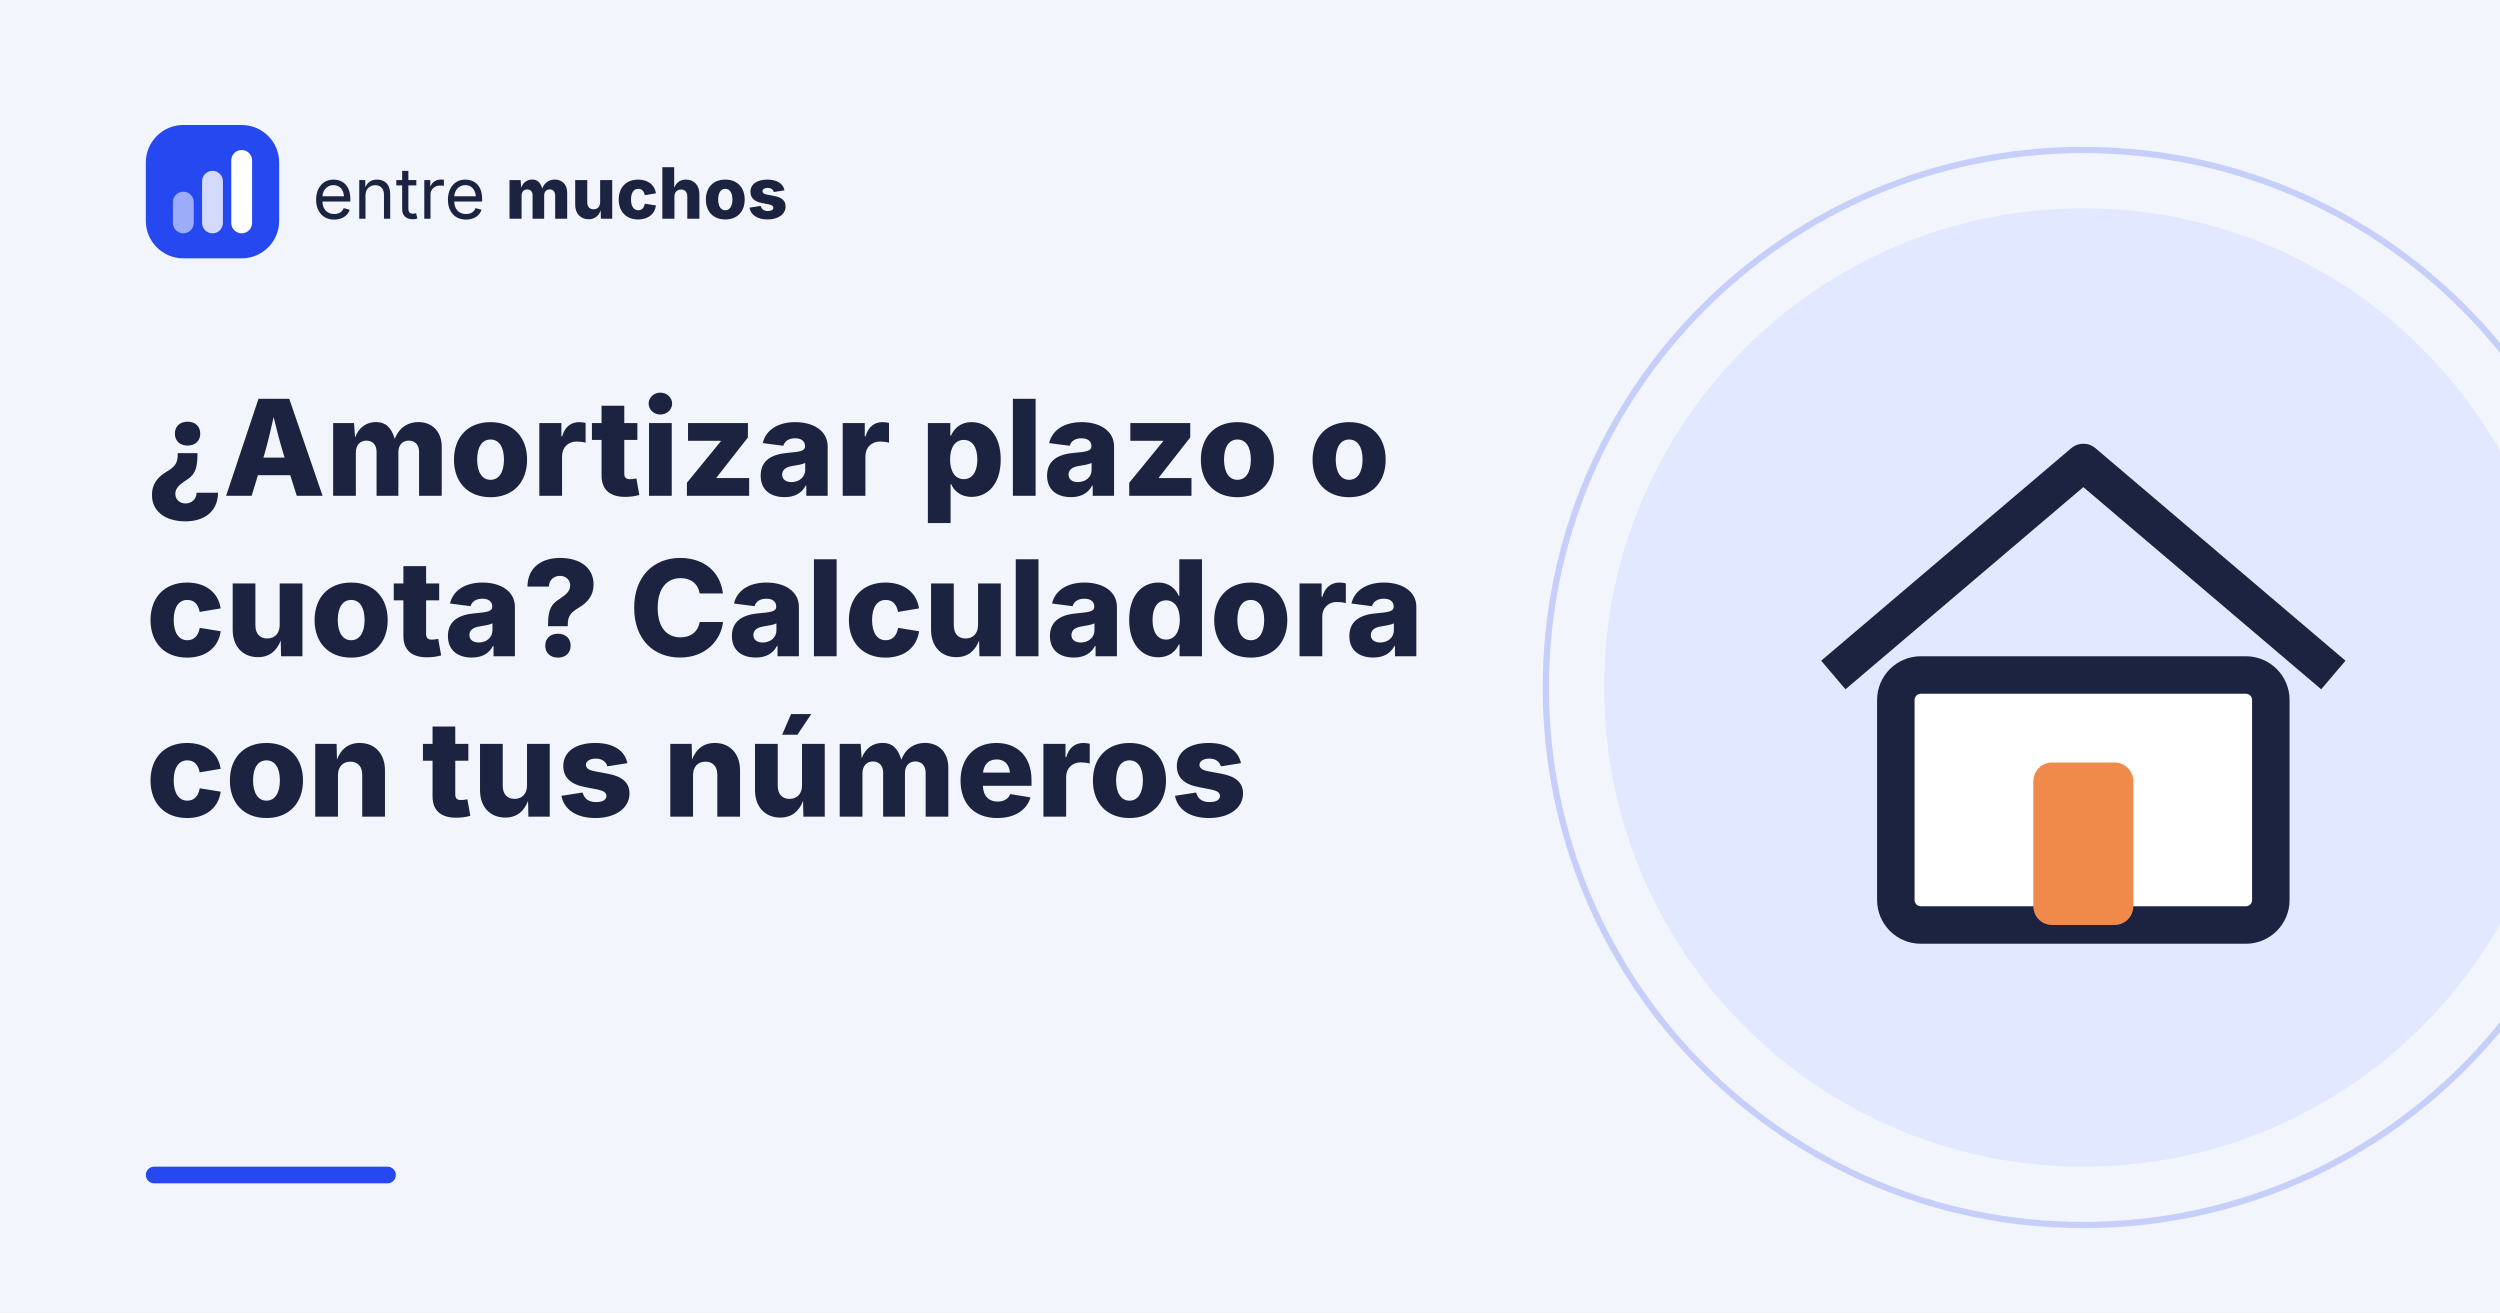
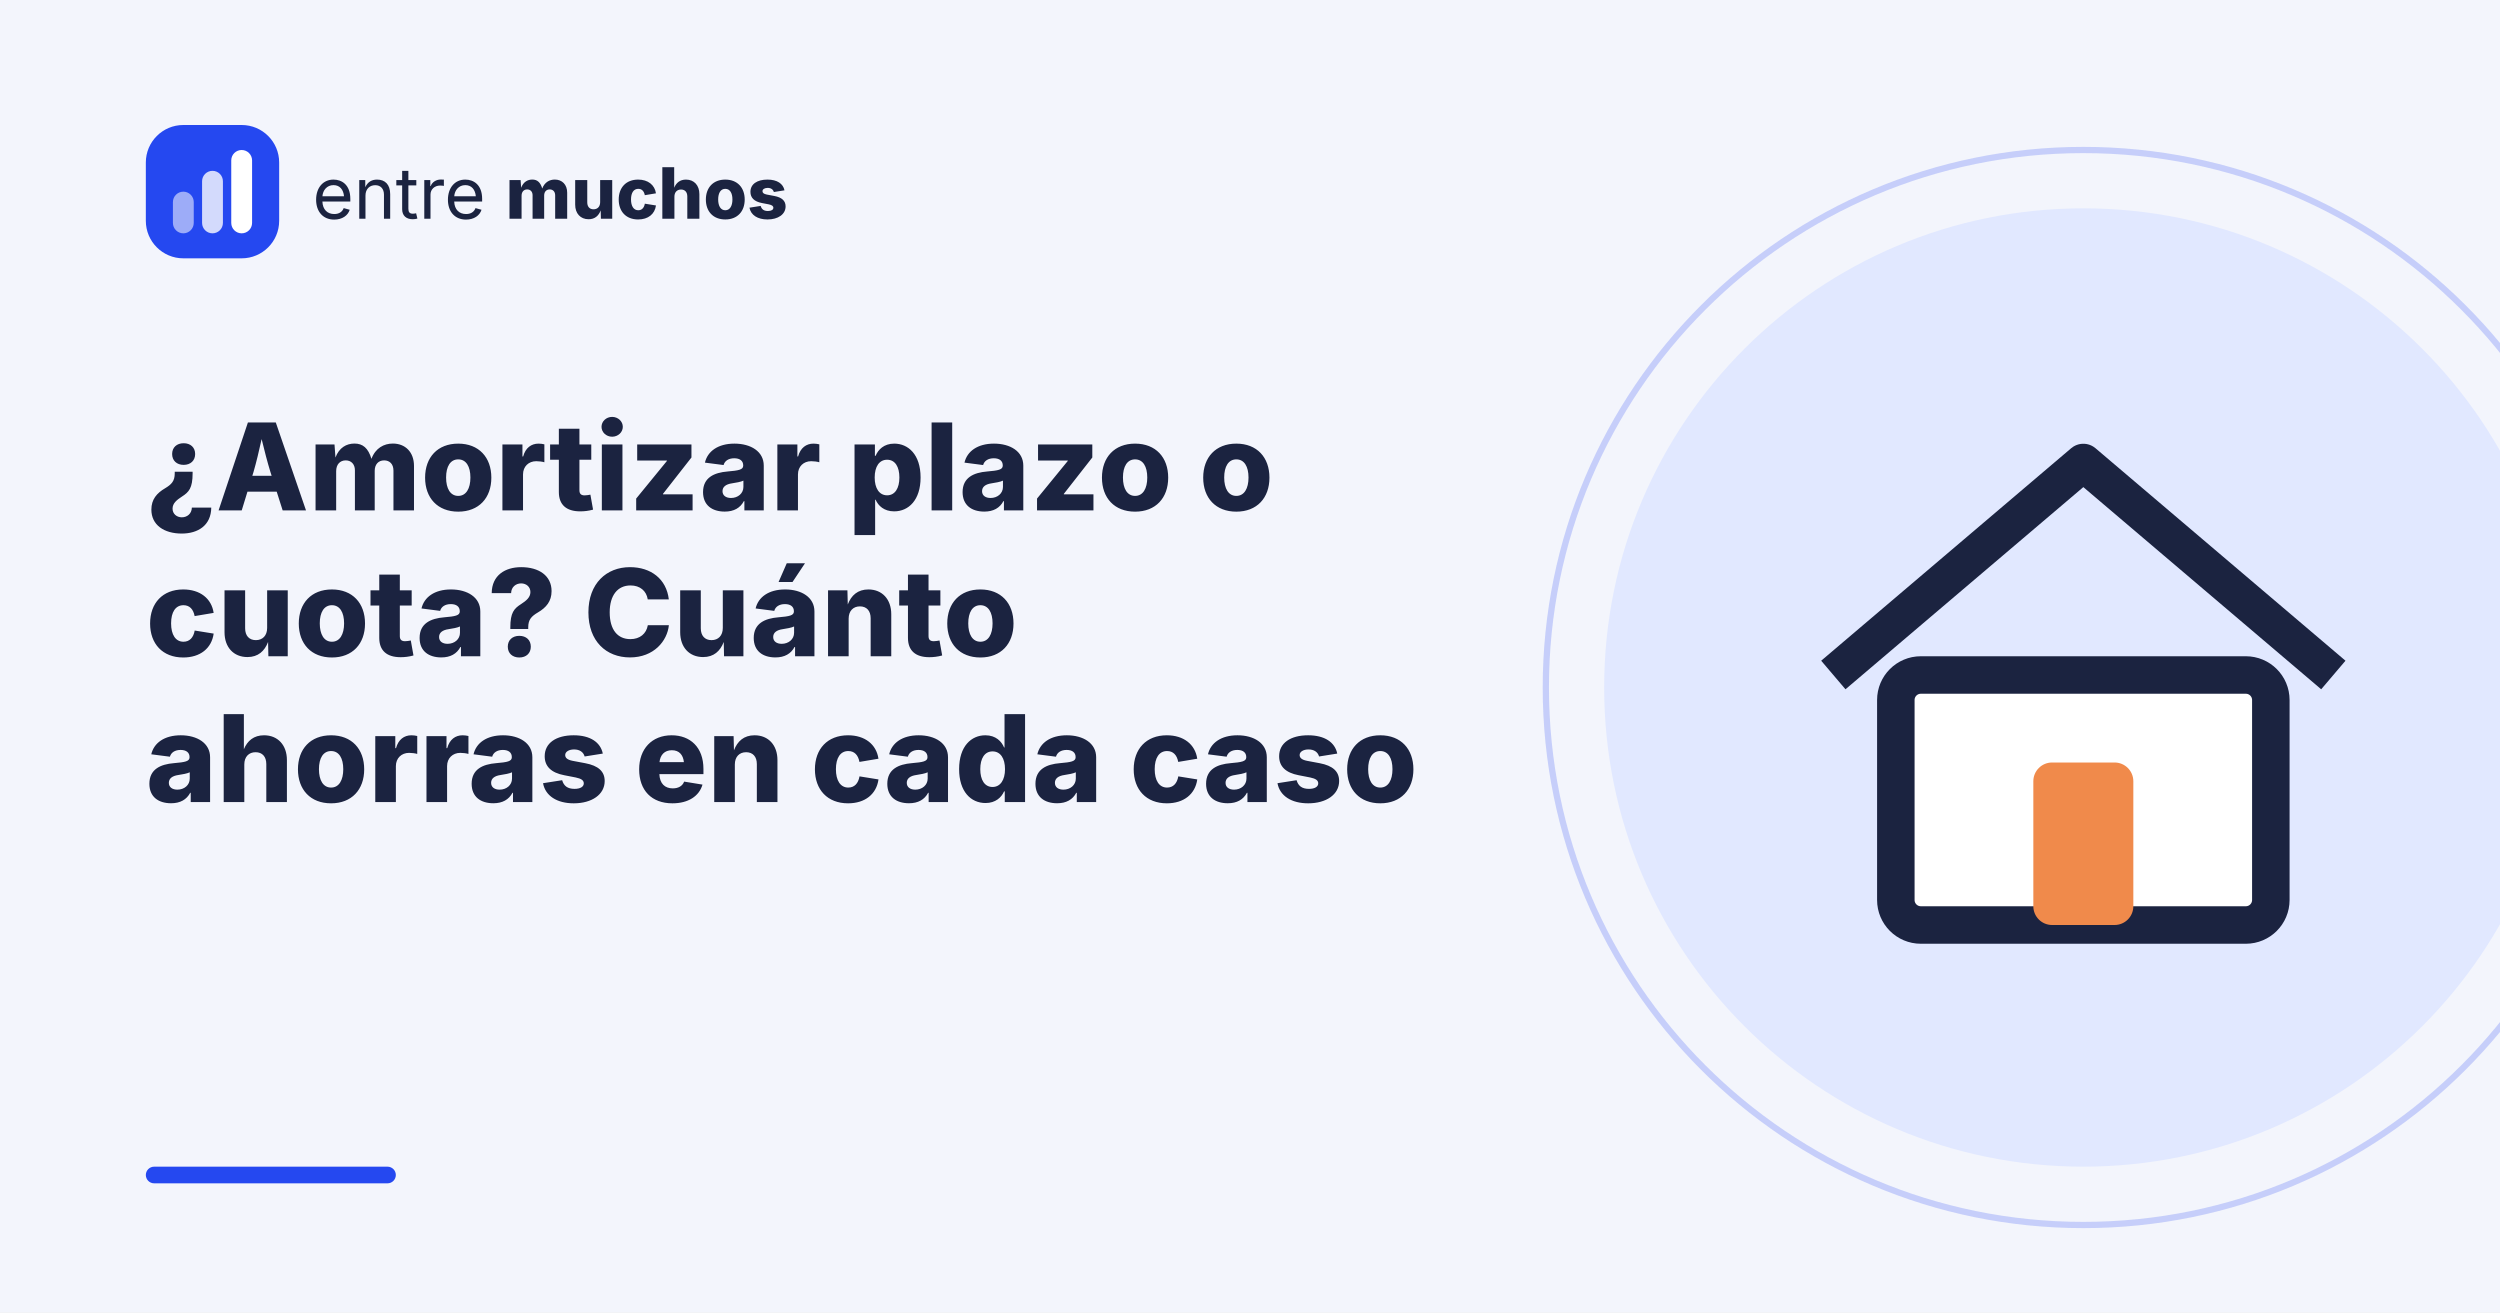
- <svg xmlns="http://www.w3.org/2000/svg" width="1200" height="630" viewBox="0 0 1200 630" role="img" aria-label="¿Amortizar plazo o cuota? Calculadora con tus números">
+ <svg xmlns="http://www.w3.org/2000/svg" width="1200" height="630" viewBox="0 0 1200 630" role="img" aria-label="¿Amortizar plazo o cuota? Cuánto ahorras en cada caso">
  <rect width="1200" height="630" fill="#f3f5fc" />
  <circle cx="1000" cy="330" r="230" fill="#e1e8ff" />
  <circle cx="1000" cy="330" r="258" fill="none" stroke="#2548f0" stroke-opacity=".22" stroke-width="3" />
  <g transform="translate(850 180) scale(3)">
    <path d="M10 48 50 14l40 34" fill="none" stroke="#1b2340" stroke-width="6" stroke-linejoin="round" />
    <rect x="20" y="48" width="60" height="40" rx="4" fill="#fff" stroke="#1b2340" stroke-width="6" />
    <rect x="42" y="62" width="16" height="26" rx="3" fill="#f08a4b" />
  </g>
  <rect x="70" y="60" width="64" height="64" rx="18" fill="#2548f0" />
  <rect x="83" y="92" width="10" height="20" rx="5" fill="#fff" fill-opacity=".55" />
  <rect x="97" y="82" width="10" height="30" rx="5" fill="#fff" fill-opacity=".8" />
  <rect x="111" y="72" width="10" height="40" rx="5" fill="#fff" />
  <text x="150" y="105" font-family="Inter,Helvetica,Arial,sans-serif" font-size="34" fill="#1b2340">entre <tspan font-weight="800">muchos</tspan>
  </text>
-   <text font-family="Inter,Helvetica,Arial,sans-serif" font-size="64" font-weight="800" fill="#1b2340">
-     <tspan x="70" y="238">¿Amortizar plazo o</tspan>
-     <tspan x="70" y="315">cuota? Calculadora</tspan>
-     <tspan x="70" y="392">con tus números</tspan>
+   <text font-family="Inter,Helvetica,Arial,sans-serif" font-size="58" font-weight="800" fill="#1b2340">
+     <tspan x="70" y="245">¿Amortizar plazo o</tspan>
+     <tspan x="70" y="315">cuota? Cuánto</tspan>
+     <tspan x="70" y="385">ahorras en cada caso</tspan>
  </text>
  <rect x="70" y="560" width="120" height="8" rx="4" fill="#2548f0" />
</svg>
